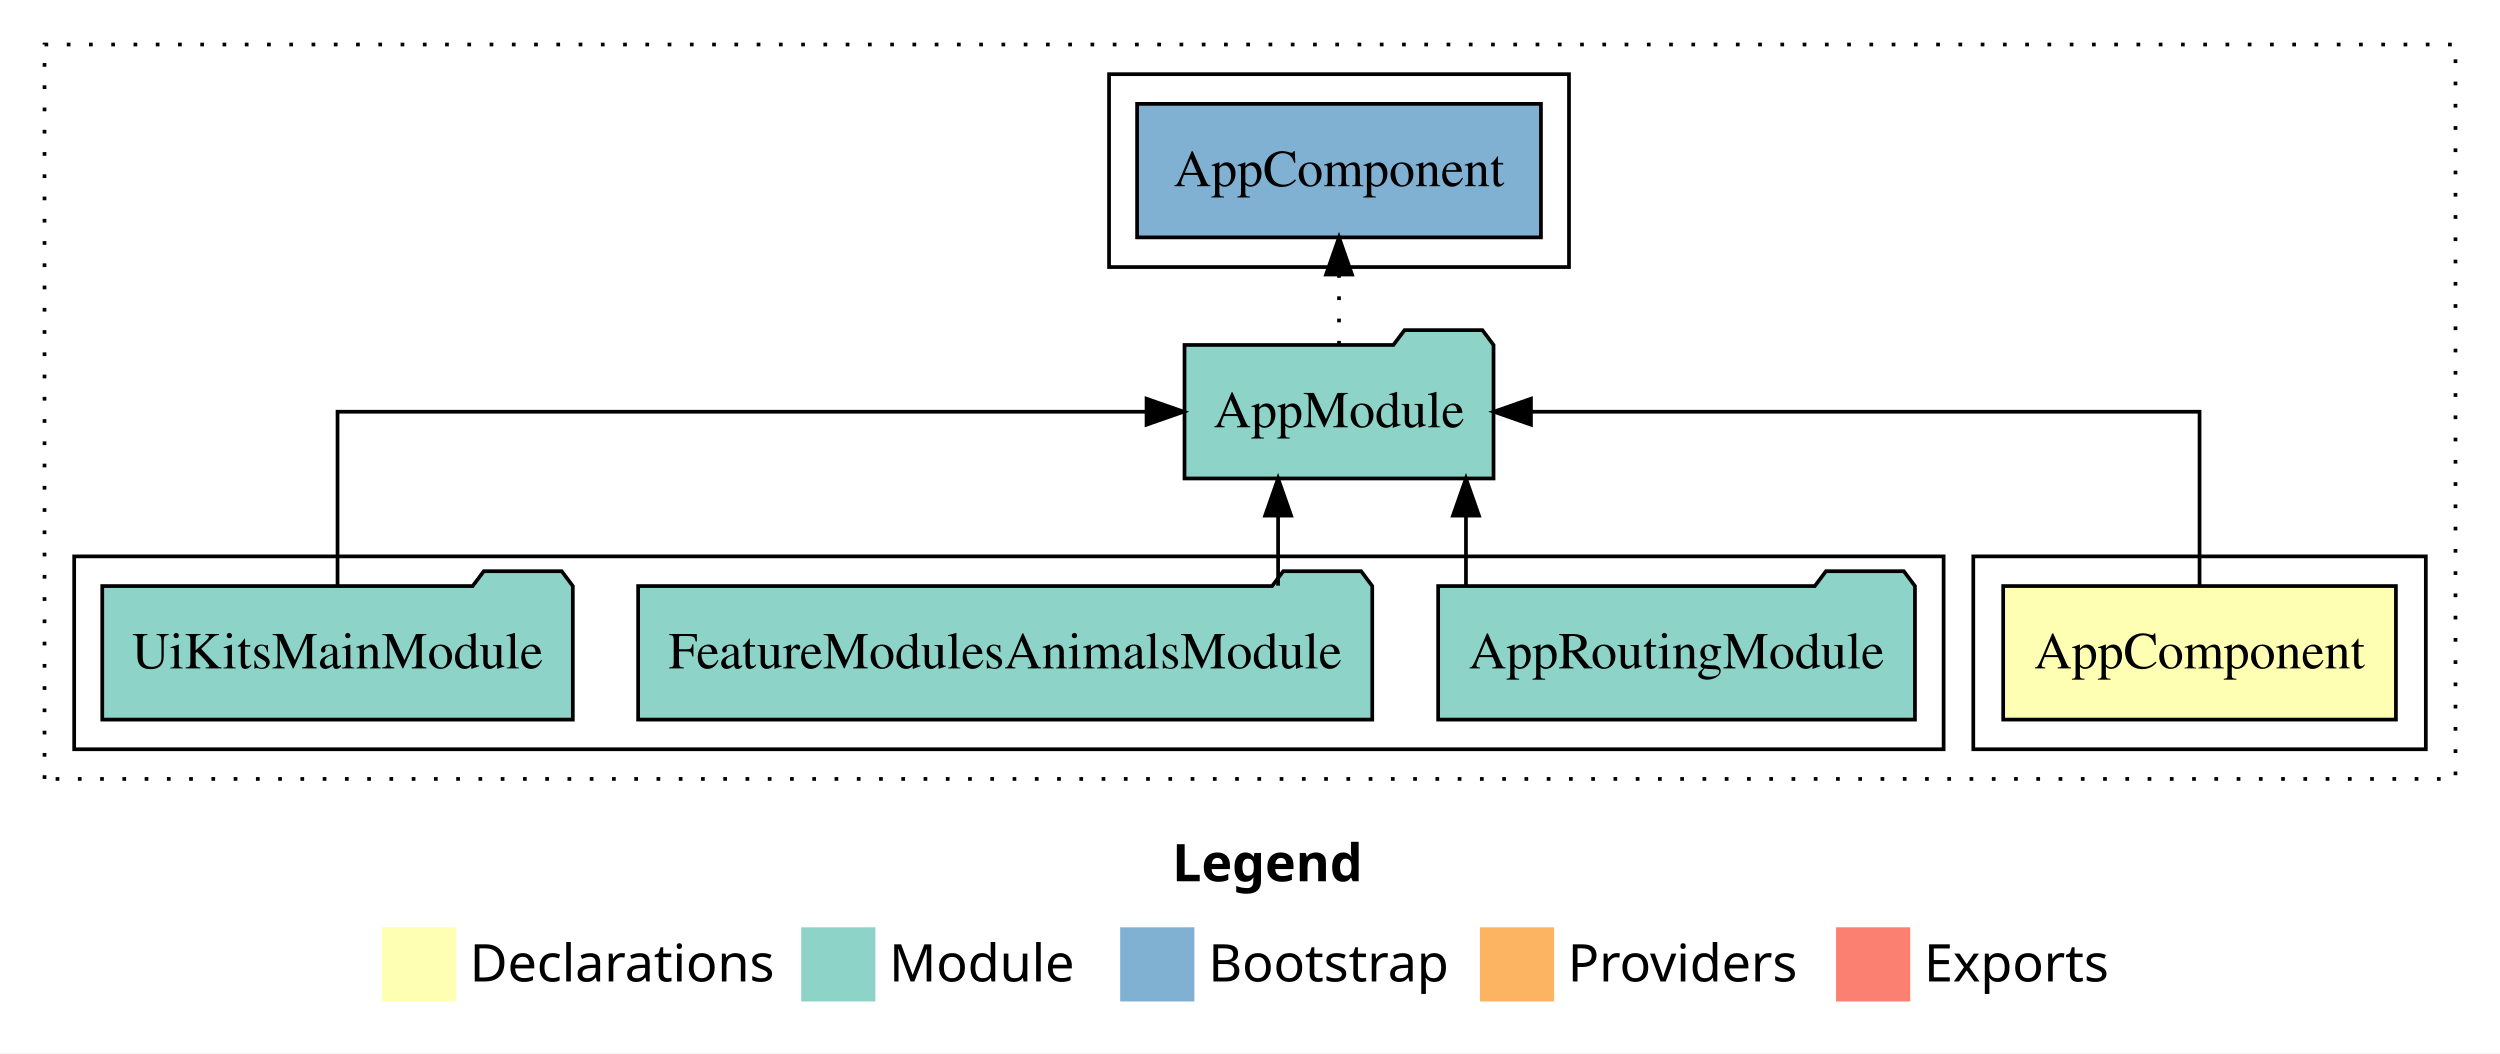
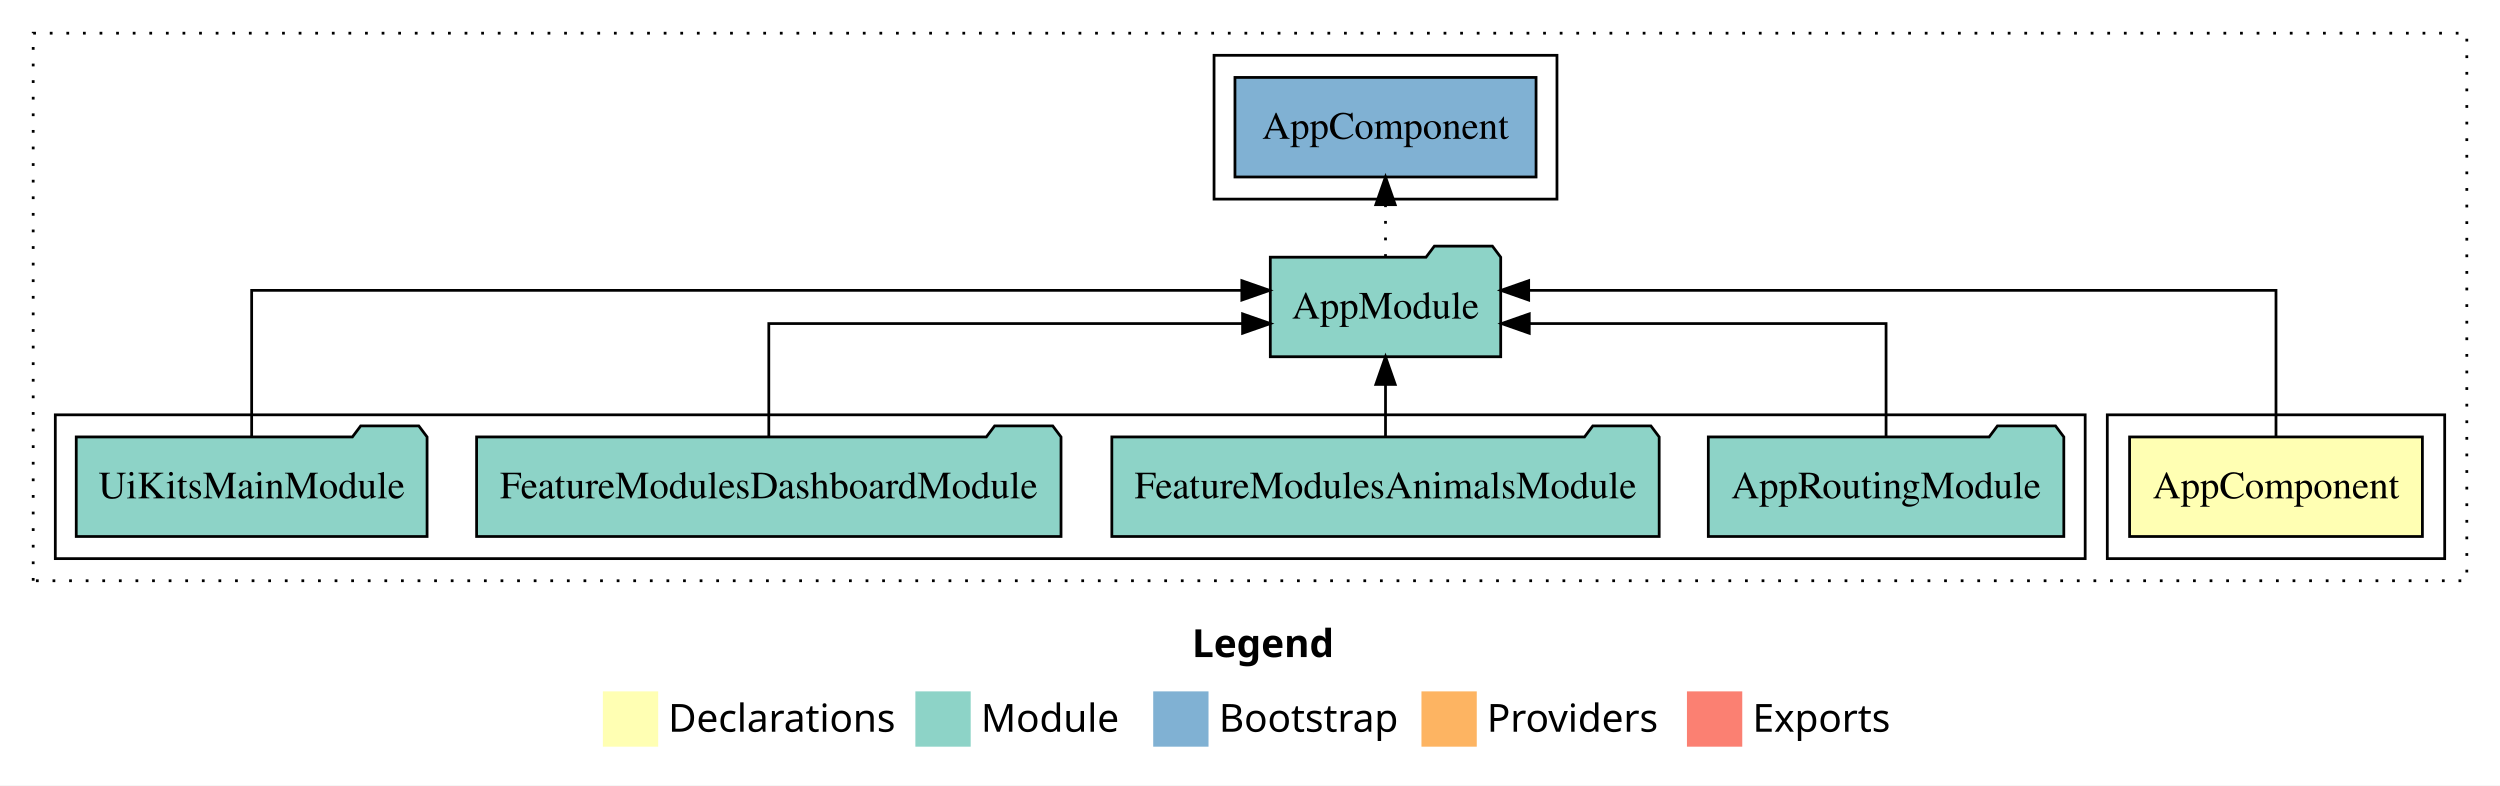
- <svg xmlns="http://www.w3.org/2000/svg" width="674pt" height="284pt" viewBox="0.00 0.00 674.00 284.00">
+ <svg xmlns="http://www.w3.org/2000/svg" width="904pt" height="284pt" viewBox="0.00 0.00 904.00 284.00">
  <g id="graph0" class="graph" transform="scale(1 1) rotate(0) translate(4 280)">
-     <polygon fill="#ffffff" stroke="transparent" points="-4,4 -4,-280 670,-280 670,4 -4,4" />
-     <text text-anchor="start" x="312.009" y="-42.4" font-family="sans-serif" font-weight="bold" font-size="14.00" fill="#000000">Legend</text>
-     <polygon fill="#ffffb3" stroke="transparent" points="99,-10 99,-30 119,-30 119,-10 99,-10" />
-     <text text-anchor="start" x="122.629" y="-15.4" font-family="sans-serif" font-size="14.00" fill="#000000">  Declarations</text>
-     <polygon fill="#8dd3c7" stroke="transparent" points="212,-10 212,-30 232,-30 232,-10 212,-10" />
-     <text text-anchor="start" x="235.725" y="-15.4" font-family="sans-serif" font-size="14.00" fill="#000000">  Module</text>
-     <polygon fill="#80b1d3" stroke="transparent" points="298,-10 298,-30 318,-30 318,-10 298,-10" />
-     <text text-anchor="start" x="321.781" y="-15.4" font-family="sans-serif" font-size="14.00" fill="#000000">  Bootstrap</text>
-     <polygon fill="#fdb462" stroke="transparent" points="395,-10 395,-30 415,-30 415,-10 395,-10" />
-     <text text-anchor="start" x="418.673" y="-15.4" font-family="sans-serif" font-size="14.00" fill="#000000">  Providers</text>
-     <polygon fill="#fb8072" stroke="transparent" points="491,-10 491,-30 511,-30 511,-10 491,-10" />
-     <text text-anchor="start" x="514.726" y="-15.4" font-family="sans-serif" font-size="14.00" fill="#000000">  Exports</text>
+     <polygon fill="#ffffff" stroke="transparent" points="-4,4 -4,-280 900,-280 900,4 -4,4" />
+     <text text-anchor="start" x="427.009" y="-42.4" font-family="sans-serif" font-weight="bold" font-size="14.00" fill="#000000">Legend</text>
+     <polygon fill="#ffffb3" stroke="transparent" points="214,-10 214,-30 234,-30 234,-10 214,-10" />
+     <text text-anchor="start" x="237.629" y="-15.4" font-family="sans-serif" font-size="14.00" fill="#000000">  Declarations</text>
+     <polygon fill="#8dd3c7" stroke="transparent" points="327,-10 327,-30 347,-30 347,-10 327,-10" />
+     <text text-anchor="start" x="350.725" y="-15.4" font-family="sans-serif" font-size="14.00" fill="#000000">  Module</text>
+     <polygon fill="#80b1d3" stroke="transparent" points="413,-10 413,-30 433,-30 433,-10 413,-10" />
+     <text text-anchor="start" x="436.781" y="-15.4" font-family="sans-serif" font-size="14.00" fill="#000000">  Bootstrap</text>
+     <polygon fill="#fdb462" stroke="transparent" points="510,-10 510,-30 530,-30 530,-10 510,-10" />
+     <text text-anchor="start" x="533.673" y="-15.4" font-family="sans-serif" font-size="14.00" fill="#000000">  Providers</text>
+     <polygon fill="#fb8072" stroke="transparent" points="606,-10 606,-30 626,-30 626,-10 606,-10" />
+     <text text-anchor="start" x="629.726" y="-15.4" font-family="sans-serif" font-size="14.00" fill="#000000">  Exports</text>
    <g id="clust1" class="cluster">
-       <polygon fill="none" stroke="#000000" stroke-dasharray="1,5" points="8,-70 8,-268 658,-268 658,-70 8,-70" />
+       <polygon fill="none" stroke="#000000" stroke-dasharray="1,5" points="8,-70 8,-268 888,-268 888,-70 8,-70" />
    </g>
    <g id="clust2" class="cluster">
-       <polygon fill="none" stroke="#000000" points="528,-78 528,-130 650,-130 650,-78 528,-78" />
+       <polygon fill="none" stroke="#000000" points="758,-78 758,-130 880,-130 880,-78 758,-78" />
    </g>
    <g id="clust4" class="cluster">
-       <polygon fill="none" stroke="#000000" points="16,-78 16,-130 520,-130 520,-78 16,-78" />
+       <polygon fill="none" stroke="#000000" points="16,-78 16,-130 750,-130 750,-78 16,-78" />
    </g>
    <g id="clust6" class="cluster">
-       <polygon fill="none" stroke="#000000" points="295,-208 295,-260 419,-260 419,-208 295,-208" />
+       <polygon fill="none" stroke="#000000" points="435,-208 435,-260 559,-260 559,-208 435,-208" />
    </g>
    <g id="node1" class="node">
-       <polygon fill="#ffffb3" stroke="#000000" points="641.94,-122 536.06,-122 536.06,-86 641.94,-86 641.94,-122" />
-       <text text-anchor="middle" x="589" y="-99.8" font-family="Times,serif" font-size="14.00" fill="#000000">AppComponent</text>
+       <polygon fill="#ffffb3" stroke="#000000" points="871.94,-122 766.06,-122 766.06,-86 871.94,-86 871.94,-122" />
+       <text text-anchor="middle" x="819" y="-99.8" font-family="Times,serif" font-size="14.00" fill="#000000">AppComponent</text>
    </g>
    <g id="node2" class="node">
-       <polygon fill="#8dd3c7" stroke="#000000" points="398.657,-187 395.657,-191 374.657,-191 371.657,-187 315.343,-187 315.343,-151 398.657,-151 398.657,-187" />
-       <text text-anchor="middle" x="357" y="-164.8" font-family="Times,serif" font-size="14.00" fill="#000000">AppModule</text>
+       <polygon fill="#8dd3c7" stroke="#000000" points="538.657,-187 535.657,-191 514.657,-191 511.657,-187 455.343,-187 455.343,-151 538.657,-151 538.657,-187" />
+       <text text-anchor="middle" x="497" y="-164.8" font-family="Times,serif" font-size="14.00" fill="#000000">AppModule</text>
    </g>
    <g id="edge1" class="edge">
-       <path fill="none" stroke="#000000" d="M589,-122.106C589,-141.339 589,-169 589,-169 589,-169 408.745,-169 408.745,-169" />
-       <polygon fill="#000000" stroke="#000000" points="408.745,-165.5 398.745,-169 408.745,-172.5 408.745,-165.5" />
+       <path fill="none" stroke="#000000" d="M819,-122.284C819,-143.321 819,-175 819,-175 819,-175 548.766,-175 548.766,-175" />
+       <polygon fill="#000000" stroke="#000000" points="548.766,-171.5 538.766,-175 548.766,-178.5 548.766,-171.5" />
+     </g>
+     <g id="node7" class="node">
+       <polygon fill="#80b1d3" stroke="#000000" points="551.439,-252 442.561,-252 442.561,-216 551.439,-216 551.439,-252" />
+       <text text-anchor="middle" x="497" y="-229.8" font-family="Times,serif" font-size="14.00" fill="#000000">AppComponent </text>
+     </g>
+     <g id="edge6" class="edge">
+       <path fill="none" stroke="#000000" stroke-dasharray="1,5" d="M497,-187.106C497,-187.106 497,-205.991 497,-205.991" />
+       <polygon fill="#000000" stroke="#000000" points="493.5,-205.991 497,-215.991 500.5,-205.991 493.5,-205.991" />
+     </g>
+     <g id="node3" class="node">
+       <polygon fill="#8dd3c7" stroke="#000000" points="742.274,-122 739.274,-126 718.274,-126 715.274,-122 613.726,-122 613.726,-86 742.274,-86 742.274,-122" />
+       <text text-anchor="middle" x="678" y="-99.8" font-family="Times,serif" font-size="14.00" fill="#000000">AppRoutingModule</text>
+     </g>
+     <g id="edge2" class="edge">
+       <path fill="none" stroke="#000000" d="M678,-122.022C678,-139.373 678,-163 678,-163 678,-163 548.98,-163 548.98,-163" />
+       <polygon fill="#000000" stroke="#000000" points="548.98,-159.5 538.98,-163 548.98,-166.5 548.98,-159.5" />
+     </g>
+     <g id="node4" class="node">
+       <polygon fill="#8dd3c7" stroke="#000000" points="595.959,-122 592.959,-126 571.959,-126 568.959,-122 398.041,-122 398.041,-86 595.959,-86 595.959,-122" />
+       <text text-anchor="middle" x="497" y="-99.8" font-family="Times,serif" font-size="14.00" fill="#000000">FeatureModulesAnimalsModule</text>
+     </g>
+     <g id="edge3" class="edge">
+       <path fill="none" stroke="#000000" d="M497,-122.106C497,-122.106 497,-140.991 497,-140.991" />
+       <polygon fill="#000000" stroke="#000000" points="493.5,-140.991 497,-150.991 500.5,-140.991 493.5,-140.991" />
+     </g>
+     <g id="node5" class="node">
+       <polygon fill="#8dd3c7" stroke="#000000" points="379.663,-122 376.663,-126 355.663,-126 352.663,-122 168.337,-122 168.337,-86 379.663,-86 379.663,-122" />
+       <text text-anchor="middle" x="274" y="-99.8" font-family="Times,serif" font-size="14.00" fill="#000000">FeatureModulesDashboardModule</text>
+     </g>
+     <g id="edge4" class="edge">
+       <path fill="none" stroke="#000000" d="M274,-122.022C274,-139.373 274,-163 274,-163 274,-163 445.317,-163 445.317,-163" />
+       <polygon fill="#000000" stroke="#000000" points="445.317,-166.5 455.317,-163 445.317,-159.5 445.317,-166.5" />
    </g>
    <g id="node6" class="node">
-       <polygon fill="#80b1d3" stroke="#000000" points="411.439,-252 302.561,-252 302.561,-216 411.439,-216 411.439,-252" />
-       <text text-anchor="middle" x="357" y="-229.8" font-family="Times,serif" font-size="14.00" fill="#000000">AppComponent </text>
-     </g>
-     <g id="edge5" class="edge">
-       <path fill="none" stroke="#000000" stroke-dasharray="1,5" d="M357,-187.106C357,-187.106 357,-205.991 357,-205.991" />
-       <polygon fill="#000000" stroke="#000000" points="353.5,-205.991 357,-215.991 360.5,-205.991 353.5,-205.991" />
-     </g>
-     <g id="node3" class="node">
-       <polygon fill="#8dd3c7" stroke="#000000" points="512.274,-122 509.274,-126 488.274,-126 485.274,-122 383.726,-122 383.726,-86 512.274,-86 512.274,-122" />
-       <text text-anchor="middle" x="448" y="-99.8" font-family="Times,serif" font-size="14.00" fill="#000000">AppRoutingModule</text>
-     </g>
-     <g id="edge2" class="edge">
-       <path fill="none" stroke="#000000" d="M391.221,-122.106C391.221,-122.106 391.221,-140.991 391.221,-140.991" />
-       <polygon fill="#000000" stroke="#000000" points="387.721,-140.991 391.221,-150.991 394.721,-140.991 387.721,-140.991" />
-     </g>
-     <g id="node4" class="node">
-       <polygon fill="#8dd3c7" stroke="#000000" points="365.959,-122 362.959,-126 341.959,-126 338.959,-122 168.041,-122 168.041,-86 365.959,-86 365.959,-122" />
-       <text text-anchor="middle" x="267" y="-99.8" font-family="Times,serif" font-size="14.00" fill="#000000">FeatureModulesAnimalsModule</text>
-     </g>
-     <g id="edge3" class="edge">
-       <path fill="none" stroke="#000000" d="M340.576,-122.106C340.576,-122.106 340.576,-140.991 340.576,-140.991" />
-       <polygon fill="#000000" stroke="#000000" points="337.076,-140.991 340.576,-150.991 344.076,-140.991 337.076,-140.991" />
-     </g>
-     <g id="node5" class="node">
      <polygon fill="#8dd3c7" stroke="#000000" points="150.43,-122 147.43,-126 126.43,-126 123.43,-122 23.57,-122 23.57,-86 150.43,-86 150.43,-122" />
      <text text-anchor="middle" x="87" y="-99.8" font-family="Times,serif" font-size="14.00" fill="#000000">UiKitsMainModule</text>
    </g>
-     <g id="edge4" class="edge">
-       <path fill="none" stroke="#000000" d="M87,-122.106C87,-141.339 87,-169 87,-169 87,-169 305.109,-169 305.109,-169" />
-       <polygon fill="#000000" stroke="#000000" points="305.109,-172.5 315.109,-169 305.109,-165.5 305.109,-172.5" />
+     <g id="edge5" class="edge">
+       <path fill="none" stroke="#000000" d="M87,-122.284C87,-143.321 87,-175 87,-175 87,-175 445.05,-175 445.05,-175" />
+       <polygon fill="#000000" stroke="#000000" points="445.05,-178.5 455.05,-175 445.05,-171.5 445.05,-178.5" />
    </g>
  </g>
</svg>
